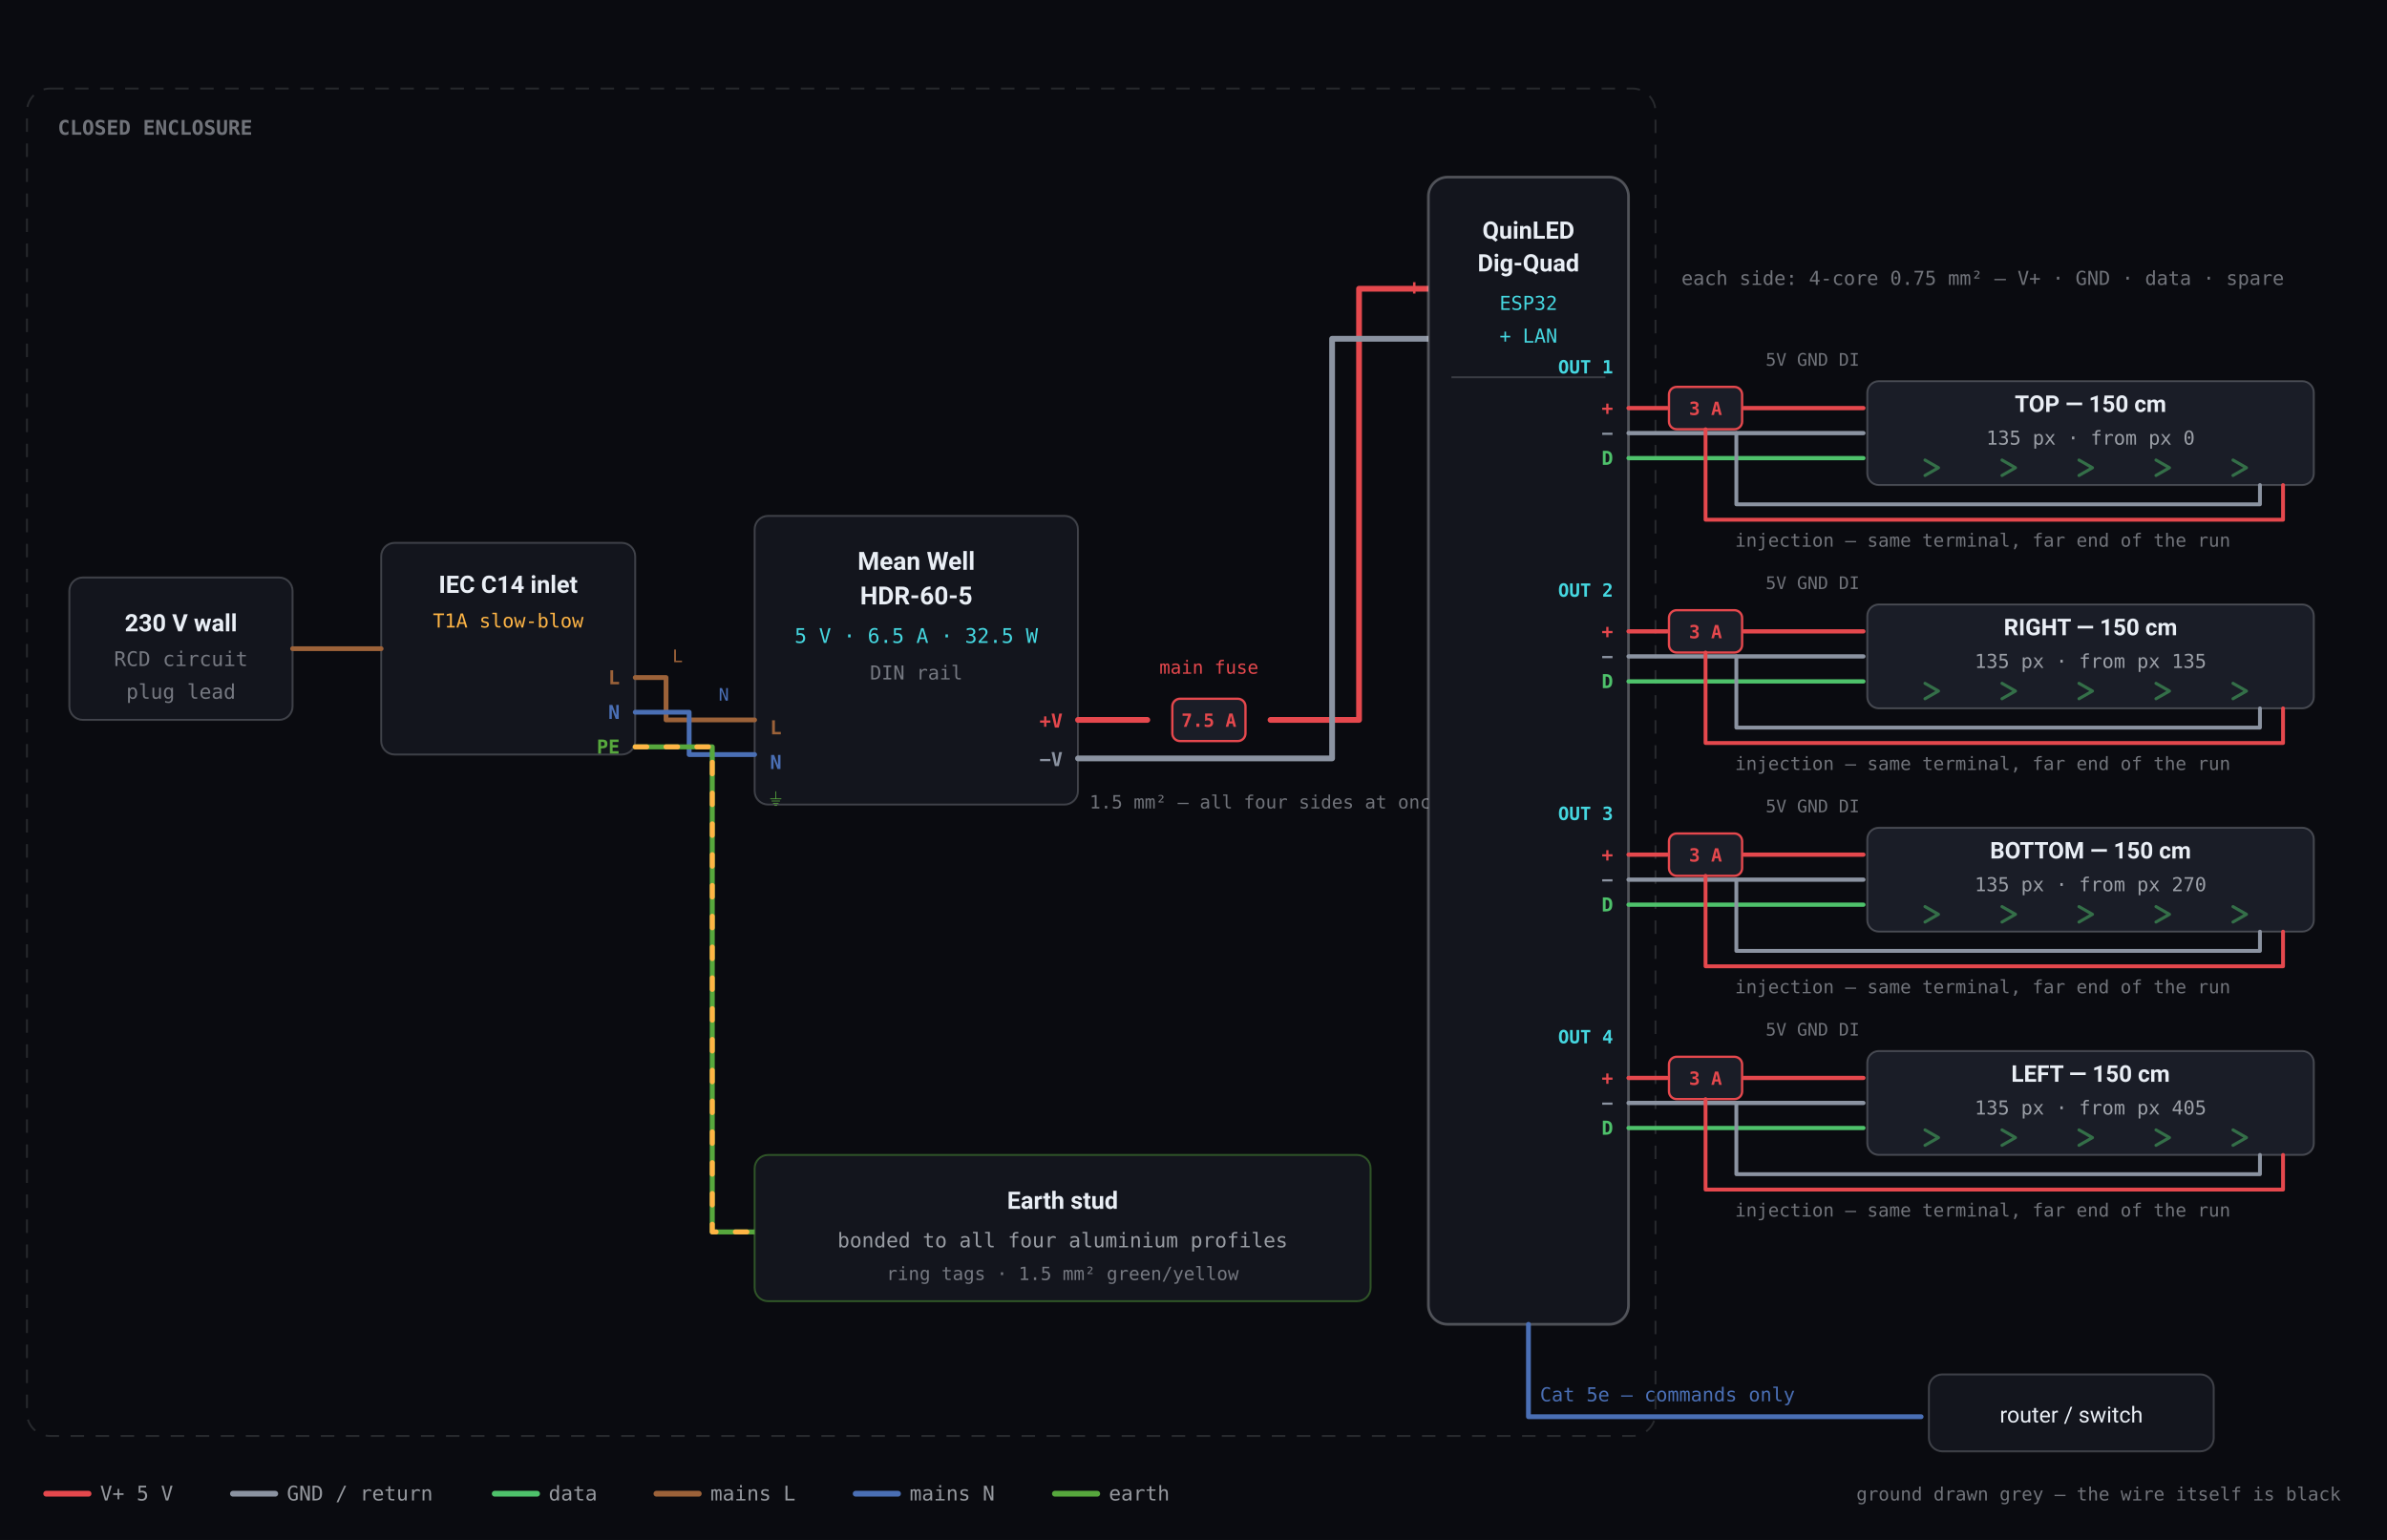
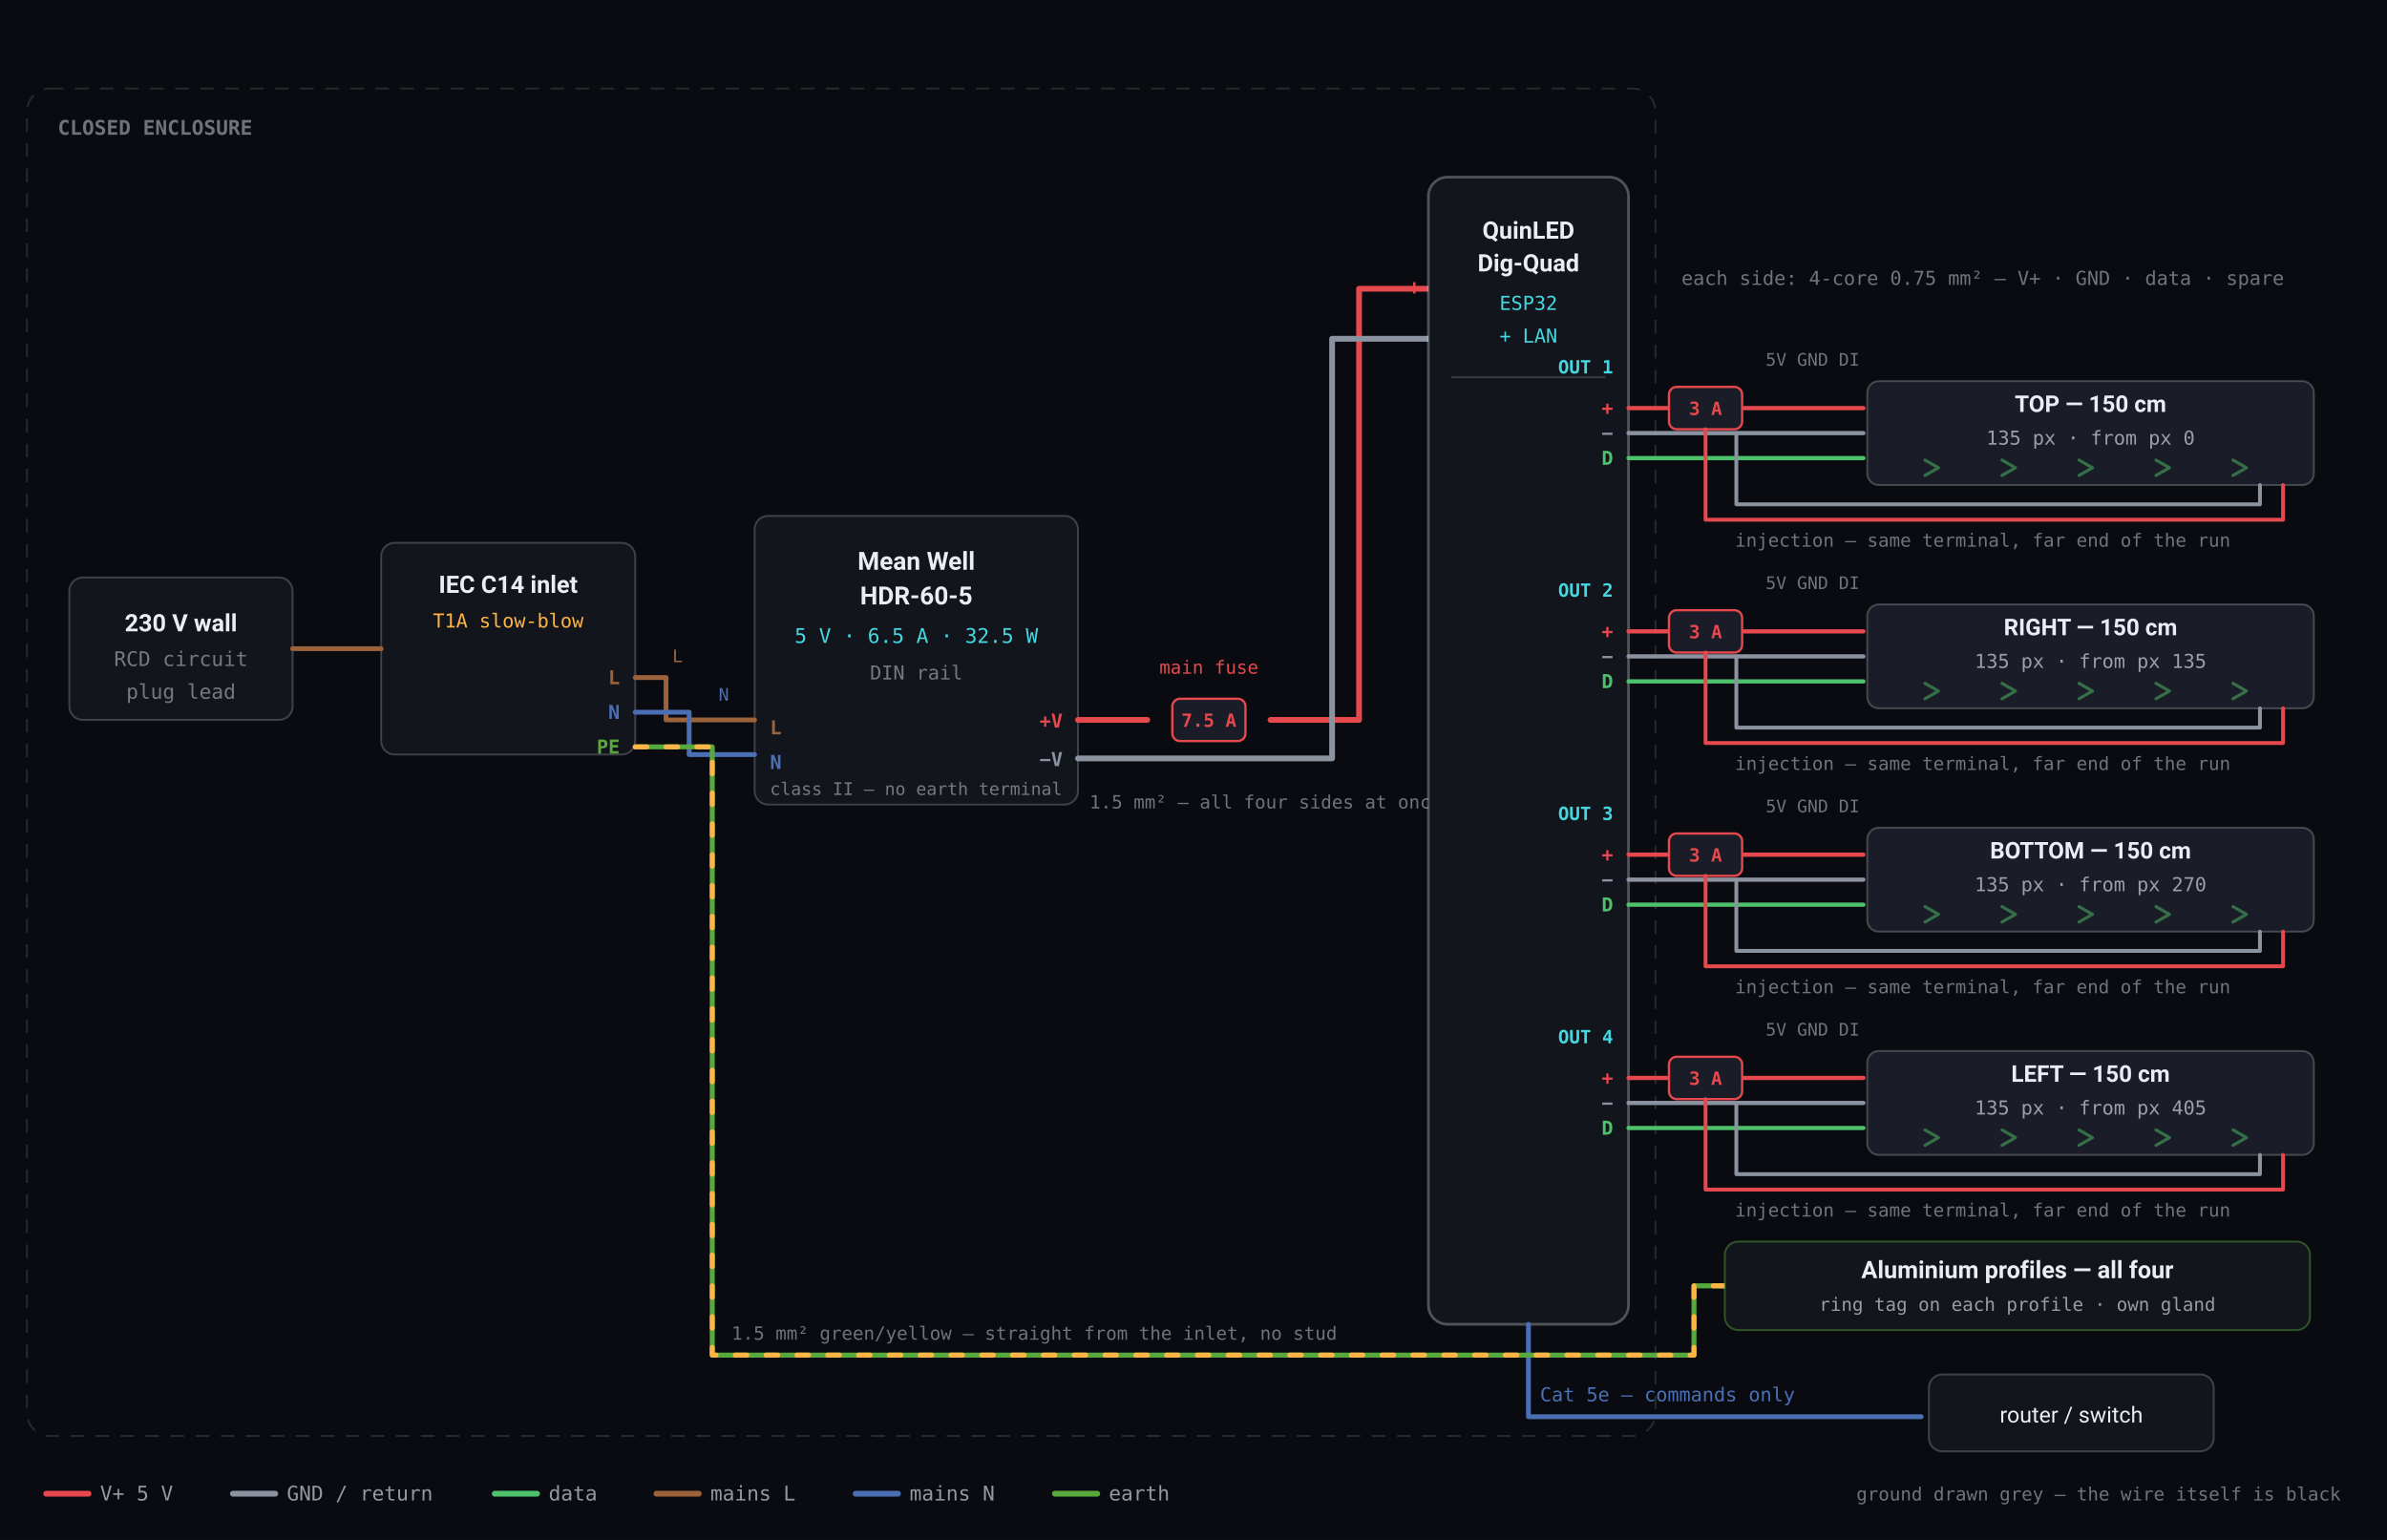
<svg xmlns="http://www.w3.org/2000/svg" aria-label="Complete Build A wiring: mains inlet, 5 volt supply, main fuse, Dig-Quad with four fused outputs, four LED runs with power injection, and the earth bond" height="800" style="color:#e9eef5;font-family:Roboto,Arial,sans-serif" viewbox="0 0 1240 800" width="1240">
  <rect fill="#0a0b10" height="800.0" width="1240.0" x="0.0" y="0.0" />
  <rect fill="#0a0b10" height="800" width="1240" x="0" y="0" />
  <rect fill="none" height="700" rx="12" stroke="rgba(233,238,245,.13)" stroke-dasharray="7 6" width="846" x="14" y="46" />
  <text fill="rgba(233,238,245,.46)" font-family="Roboto Mono, monospace" font-size="10.5" font-weight="600" text-anchor="start" x="30" y="70">CLOSED ENCLOSURE</text>
  <rect fill="#13151d" height="74" rx="7" stroke="rgba(233,238,245,.22)" stroke-width="1" width="116" x="36" y="300" />
  <text fill="#e9eef5" font-family="Roboto, sans-serif" font-size="12.5" font-weight="700" text-anchor="middle" x="94" y="328">230 V wall</text>
  <text fill="rgba(233,238,245,.46)" font-family="Roboto Mono, monospace" font-size="10.5" font-weight="400" text-anchor="middle" x="94" y="346">RCD circuit</text>
  <text fill="rgba(233,238,245,.46)" font-family="Roboto Mono, monospace" font-size="10.5" font-weight="400" text-anchor="middle" x="94" y="363">plug lead</text>
  <rect fill="#13151d" height="110" rx="7" stroke="rgba(233,238,245,.22)" stroke-width="1" width="132" x="198" y="282" />
  <text fill="#e9eef5" font-family="Roboto, sans-serif" font-size="12.5" font-weight="700" text-anchor="middle" x="264" y="308">IEC C14 inlet</text>
  <text fill="#ffb545" font-family="Roboto Mono, monospace" font-size="10" font-weight="400" text-anchor="middle" x="264" y="326">T1A slow-blow</text>
  <path d="M152 337 L198 337" fill="none" stroke="#9c6239" stroke-linecap="round" stroke-linejoin="round" stroke-width="2.5" />
  <text fill="#9c6239" font-family="Roboto Mono, monospace" font-size="10" font-weight="600" text-anchor="end" x="322" y="355.5">L</text>
  <text fill="#4a6fb5" font-family="Roboto Mono, monospace" font-size="10" font-weight="600" text-anchor="end" x="322" y="373.5">N</text>
  <text fill="#57a83d" font-family="Roboto Mono, monospace" font-size="10" font-weight="600" text-anchor="end" x="322" y="391.5">PE</text>
  <rect fill="#13151d" height="150" rx="7" stroke="rgba(233,238,245,.22)" stroke-width="1" width="168" x="392" y="268" />
  <text fill="#e9eef5" font-family="Roboto, sans-serif" font-size="13" font-weight="700" text-anchor="middle" x="476" y="296">Mean Well</text>
  <text fill="#e9eef5" font-family="Roboto, sans-serif" font-size="13" font-weight="700" text-anchor="middle" x="476" y="314">HDR-60-5</text>
  <text fill="#45d7e0" font-family="Roboto Mono, monospace" font-size="10.5" font-weight="400" text-anchor="middle" x="476" y="334">5 V · 6.5 A · 32.5 W</text>
  <text fill="rgba(233,238,245,.46)" font-family="Roboto Mono, monospace" font-size="10" font-weight="400" text-anchor="middle" x="476" y="353">DIN rail</text>
  <text fill="#9c6239" font-family="Roboto Mono, monospace" font-size="10" font-weight="600" text-anchor="start" x="400" y="381.5">L</text>
  <text fill="#4a6fb5" font-family="Roboto Mono, monospace" font-size="10" font-weight="600" text-anchor="start" x="400" y="399.5">N</text>
-   <text fill="#57a83d" font-family="Roboto Mono, monospace" font-size="10" font-weight="600" text-anchor="start" x="400" y="417.5">⏚</text>
+   <text fill="rgba(233,238,245,.46)" font-family="Roboto Mono, monospace" font-size="9" font-weight="400" text-anchor="start" x="400" y="413">class II — no earth terminal</text>
  <text fill="#e5484d" font-family="Roboto Mono, monospace" font-size="10" font-weight="600" text-anchor="end" x="552" y="378">+V</text>
  <text fill="#8b93a1" font-family="Roboto Mono, monospace" font-size="10" font-weight="600" text-anchor="end" x="552" y="398">−V</text>
  <path d="M330 352 L346 352 L346 374 L392 374" fill="none" stroke="#9c6239" stroke-linecap="round" stroke-linejoin="round" stroke-width="2.5" />
  <path d="M330 370 L358 370 L358 392 L392 392" fill="none" stroke="#4a6fb5" stroke-linecap="round" stroke-linejoin="round" stroke-width="2.5" />
  <text fill="#9c6239" font-family="Roboto Mono, monospace" font-size="9" font-weight="400" text-anchor="middle" x="352" y="344">L</text>
  <text fill="#4a6fb5" font-family="Roboto Mono, monospace" font-size="9" font-weight="400" text-anchor="middle" x="376" y="364">N</text>
  <path d="M560 374 L596 374" fill="none" stroke="#e5484d" stroke-linecap="round" stroke-linejoin="round" stroke-width="3" />
  <rect fill="#1a1d27" height="22" rx="4" stroke="#e5484d" stroke-width="1.2" width="38" x="609" y="363" />
  <text fill="#e5484d" font-family="Roboto Mono, monospace" font-size="9.5" font-weight="600" text-anchor="middle" x="628" y="377.6">7.5 A</text>
  <path d="M660 374 L706 374 L706 150 L742 150" fill="none" stroke="#e5484d" stroke-linecap="round" stroke-linejoin="round" stroke-width="3" />
  <path d="M560 394 L692 394 L692 176 L742 176" fill="none" stroke="#8b93a1" stroke-linecap="round" stroke-linejoin="round" stroke-width="3" />
  <text fill="#e5484d" font-family="Roboto Mono, monospace" font-size="9.5" font-weight="400" text-anchor="middle" x="628" y="350">main fuse</text>
  <text fill="rgba(233,238,245,.46)" font-family="Roboto Mono, monospace" font-size="9.5" font-weight="400" text-anchor="start" x="566" y="420">1.5 mm² — all four sides at once</text>
  <rect fill="#13151d" height="596" rx="10" stroke="rgba(233,238,245,.3)" stroke-width="1.4" width="104" x="742" y="92" />
  <text fill="#e9eef5" font-family="Roboto, sans-serif" font-size="12.5" font-weight="700" text-anchor="middle" x="794" y="124">QuinLED</text>
  <text fill="#e9eef5" font-family="Roboto, sans-serif" font-size="12.5" font-weight="700" text-anchor="middle" x="794" y="141">Dig-Quad</text>
  <text fill="#45d7e0" font-family="Roboto Mono, monospace" font-size="10" font-weight="400" text-anchor="middle" x="794" y="161">ESP32</text>
  <text fill="#45d7e0" font-family="Roboto Mono, monospace" font-size="10" font-weight="400" text-anchor="middle" x="794" y="178">+ LAN</text>
  <line stroke="rgba(233,238,245,.18)" stroke-width="1" x1="754" x2="834" y1="196" y2="196" />
  <text fill="#e5484d" font-family="Roboto Mono, monospace" font-size="11" font-weight="600" text-anchor="end" x="738" y="153">+</text>
  <text fill="#8b93a1" font-family="Roboto Mono, monospace" font-size="11" font-weight="600" text-anchor="end" x="738" y="179">−</text>
  <path d="M794 688 L794 736 L998 736" fill="none" stroke="#4a6fb5" stroke-linecap="round" stroke-linejoin="round" stroke-width="2.5" />
  <text fill="#4a6fb5" font-family="Roboto Mono, monospace" font-size="10" font-weight="400" text-anchor="start" x="800" y="728">Cat 5e — commands only</text>
  <rect fill="#13151d" height="40" rx="7" stroke="rgba(233,238,245,.22)" stroke-width="1" width="148" x="1002" y="714" />
  <text fill="#e9eef5" font-family="Roboto, sans-serif" font-size="11.5" font-weight="400" text-anchor="middle" x="1076" y="739">router / switch</text>
  <text fill="#45d7e0" font-family="Roboto Mono, monospace" font-size="9.5" font-weight="600" text-anchor="end" x="838" y="194">OUT 1</text>
  <text fill="#e5484d" font-family="Roboto Mono, monospace" font-size="10" font-weight="600" text-anchor="end" x="838" y="215.5">+</text>
  <text fill="#8b93a1" font-family="Roboto Mono, monospace" font-size="10" font-weight="600" text-anchor="end" x="838" y="228.5">−</text>
  <text fill="#4ec26b" font-family="Roboto Mono, monospace" font-size="10" font-weight="600" text-anchor="end" x="838" y="241.5">D</text>
  <rect fill="#1a1d27" height="22" rx="4" stroke="#e5484d" stroke-width="1.2" width="38" x="867" y="201" />
  <text fill="#e5484d" font-family="Roboto Mono, monospace" font-size="9.5" font-weight="600" text-anchor="middle" x="886" y="215.6">3 A</text>
  <path d="M846 212 L866 212" fill="none" stroke="#e5484d" stroke-linecap="round" stroke-linejoin="round" stroke-width="2.2" />
  <path d="M906 212 L968 212" fill="none" stroke="#e5484d" stroke-linecap="round" stroke-linejoin="round" stroke-width="2.2" />
  <path d="M846 225 L968 225" fill="none" stroke="#8b93a1" stroke-linecap="round" stroke-linejoin="round" stroke-width="2.2" />
  <path d="M846 238 L968 238" fill="none" stroke="#4ec26b" stroke-linecap="round" stroke-linejoin="round" stroke-width="2.2" />
  <rect fill="#1a1d27" height="54" rx="6" stroke="rgba(233,238,245,.24)" stroke-width="1" width="232" x="970" y="198" />
  <text fill="#e9eef5" font-family="Roboto, sans-serif" font-size="12" font-weight="700" text-anchor="middle" x="1086" y="214">TOP — 150 cm</text>
  <text fill="rgba(233,238,245,.62)" font-family="Roboto Mono, monospace" font-size="10" font-weight="400" text-anchor="middle" x="1086" y="231">135 px · from px 0</text>
  <path d="M1000 239 l7 4 l-7 4" fill="none" stroke="rgba(78,194,107,.5)" stroke-linecap="round" stroke-linejoin="round" stroke-width="1.6" />
  <path d="M1040 239 l7 4 l-7 4" fill="none" stroke="rgba(78,194,107,.5)" stroke-linecap="round" stroke-linejoin="round" stroke-width="1.6" />
  <path d="M1080 239 l7 4 l-7 4" fill="none" stroke="rgba(78,194,107,.5)" stroke-linecap="round" stroke-linejoin="round" stroke-width="1.6" />
  <path d="M1120 239 l7 4 l-7 4" fill="none" stroke="rgba(78,194,107,.5)" stroke-linecap="round" stroke-linejoin="round" stroke-width="1.6" />
  <path d="M1160 239 l7 4 l-7 4" fill="none" stroke="rgba(78,194,107,.5)" stroke-linecap="round" stroke-linejoin="round" stroke-width="1.6" />
  <text fill="rgba(233,238,245,.46)" font-family="Roboto Mono, monospace" font-size="9" font-weight="400" text-anchor="end" x="966" y="190">5V GND DI</text>
  <path d="M886 223 L886 270 L1186 270 L1186 252" fill="none" stroke="#e5484d" stroke-linecap="round" stroke-linejoin="round" stroke-width="2" />
  <path d="M902 225 L902 262 L1174 262 L1174 252" fill="none" stroke="#8b93a1" stroke-linecap="round" stroke-linejoin="round" stroke-width="2" />
  <text fill="rgba(233,238,245,.46)" font-family="Roboto Mono, monospace" font-size="9.5" font-weight="400" text-anchor="middle" x="1030" y="284">injection — same terminal, far end of the run</text>
  <text fill="#45d7e0" font-family="Roboto Mono, monospace" font-size="9.5" font-weight="600" text-anchor="end" x="838" y="310">OUT 2</text>
  <text fill="#e5484d" font-family="Roboto Mono, monospace" font-size="10" font-weight="600" text-anchor="end" x="838" y="331.5">+</text>
  <text fill="#8b93a1" font-family="Roboto Mono, monospace" font-size="10" font-weight="600" text-anchor="end" x="838" y="344.5">−</text>
  <text fill="#4ec26b" font-family="Roboto Mono, monospace" font-size="10" font-weight="600" text-anchor="end" x="838" y="357.5">D</text>
  <rect fill="#1a1d27" height="22" rx="4" stroke="#e5484d" stroke-width="1.2" width="38" x="867" y="317" />
  <text fill="#e5484d" font-family="Roboto Mono, monospace" font-size="9.5" font-weight="600" text-anchor="middle" x="886" y="331.6">3 A</text>
  <path d="M846 328 L866 328" fill="none" stroke="#e5484d" stroke-linecap="round" stroke-linejoin="round" stroke-width="2.2" />
  <path d="M906 328 L968 328" fill="none" stroke="#e5484d" stroke-linecap="round" stroke-linejoin="round" stroke-width="2.2" />
  <path d="M846 341 L968 341" fill="none" stroke="#8b93a1" stroke-linecap="round" stroke-linejoin="round" stroke-width="2.2" />
  <path d="M846 354 L968 354" fill="none" stroke="#4ec26b" stroke-linecap="round" stroke-linejoin="round" stroke-width="2.2" />
  <rect fill="#1a1d27" height="54" rx="6" stroke="rgba(233,238,245,.24)" stroke-width="1" width="232" x="970" y="314" />
  <text fill="#e9eef5" font-family="Roboto, sans-serif" font-size="12" font-weight="700" text-anchor="middle" x="1086" y="330">RIGHT — 150 cm</text>
  <text fill="rgba(233,238,245,.62)" font-family="Roboto Mono, monospace" font-size="10" font-weight="400" text-anchor="middle" x="1086" y="347">135 px · from px 135</text>
  <path d="M1000 355 l7 4 l-7 4" fill="none" stroke="rgba(78,194,107,.5)" stroke-linecap="round" stroke-linejoin="round" stroke-width="1.6" />
  <path d="M1040 355 l7 4 l-7 4" fill="none" stroke="rgba(78,194,107,.5)" stroke-linecap="round" stroke-linejoin="round" stroke-width="1.6" />
  <path d="M1080 355 l7 4 l-7 4" fill="none" stroke="rgba(78,194,107,.5)" stroke-linecap="round" stroke-linejoin="round" stroke-width="1.6" />
  <path d="M1120 355 l7 4 l-7 4" fill="none" stroke="rgba(78,194,107,.5)" stroke-linecap="round" stroke-linejoin="round" stroke-width="1.6" />
  <path d="M1160 355 l7 4 l-7 4" fill="none" stroke="rgba(78,194,107,.5)" stroke-linecap="round" stroke-linejoin="round" stroke-width="1.6" />
  <text fill="rgba(233,238,245,.46)" font-family="Roboto Mono, monospace" font-size="9" font-weight="400" text-anchor="end" x="966" y="306">5V GND DI</text>
  <path d="M886 339 L886 386 L1186 386 L1186 368" fill="none" stroke="#e5484d" stroke-linecap="round" stroke-linejoin="round" stroke-width="2" />
  <path d="M902 341 L902 378 L1174 378 L1174 368" fill="none" stroke="#8b93a1" stroke-linecap="round" stroke-linejoin="round" stroke-width="2" />
  <text fill="rgba(233,238,245,.46)" font-family="Roboto Mono, monospace" font-size="9.5" font-weight="400" text-anchor="middle" x="1030" y="400">injection — same terminal, far end of the run</text>
  <text fill="#45d7e0" font-family="Roboto Mono, monospace" font-size="9.5" font-weight="600" text-anchor="end" x="838" y="426">OUT 3</text>
  <text fill="#e5484d" font-family="Roboto Mono, monospace" font-size="10" font-weight="600" text-anchor="end" x="838" y="447.5">+</text>
  <text fill="#8b93a1" font-family="Roboto Mono, monospace" font-size="10" font-weight="600" text-anchor="end" x="838" y="460.5">−</text>
  <text fill="#4ec26b" font-family="Roboto Mono, monospace" font-size="10" font-weight="600" text-anchor="end" x="838" y="473.5">D</text>
  <rect fill="#1a1d27" height="22" rx="4" stroke="#e5484d" stroke-width="1.2" width="38" x="867" y="433" />
  <text fill="#e5484d" font-family="Roboto Mono, monospace" font-size="9.5" font-weight="600" text-anchor="middle" x="886" y="447.6">3 A</text>
  <path d="M846 444 L866 444" fill="none" stroke="#e5484d" stroke-linecap="round" stroke-linejoin="round" stroke-width="2.2" />
  <path d="M906 444 L968 444" fill="none" stroke="#e5484d" stroke-linecap="round" stroke-linejoin="round" stroke-width="2.2" />
  <path d="M846 457 L968 457" fill="none" stroke="#8b93a1" stroke-linecap="round" stroke-linejoin="round" stroke-width="2.2" />
  <path d="M846 470 L968 470" fill="none" stroke="#4ec26b" stroke-linecap="round" stroke-linejoin="round" stroke-width="2.2" />
  <rect fill="#1a1d27" height="54" rx="6" stroke="rgba(233,238,245,.24)" stroke-width="1" width="232" x="970" y="430" />
  <text fill="#e9eef5" font-family="Roboto, sans-serif" font-size="12" font-weight="700" text-anchor="middle" x="1086" y="446">BOTTOM — 150 cm</text>
  <text fill="rgba(233,238,245,.62)" font-family="Roboto Mono, monospace" font-size="10" font-weight="400" text-anchor="middle" x="1086" y="463">135 px · from px 270</text>
  <path d="M1000 471 l7 4 l-7 4" fill="none" stroke="rgba(78,194,107,.5)" stroke-linecap="round" stroke-linejoin="round" stroke-width="1.6" />
  <path d="M1040 471 l7 4 l-7 4" fill="none" stroke="rgba(78,194,107,.5)" stroke-linecap="round" stroke-linejoin="round" stroke-width="1.6" />
  <path d="M1080 471 l7 4 l-7 4" fill="none" stroke="rgba(78,194,107,.5)" stroke-linecap="round" stroke-linejoin="round" stroke-width="1.6" />
  <path d="M1120 471 l7 4 l-7 4" fill="none" stroke="rgba(78,194,107,.5)" stroke-linecap="round" stroke-linejoin="round" stroke-width="1.6" />
  <path d="M1160 471 l7 4 l-7 4" fill="none" stroke="rgba(78,194,107,.5)" stroke-linecap="round" stroke-linejoin="round" stroke-width="1.6" />
  <text fill="rgba(233,238,245,.46)" font-family="Roboto Mono, monospace" font-size="9" font-weight="400" text-anchor="end" x="966" y="422">5V GND DI</text>
  <path d="M886 455 L886 502 L1186 502 L1186 484" fill="none" stroke="#e5484d" stroke-linecap="round" stroke-linejoin="round" stroke-width="2" />
  <path d="M902 457 L902 494 L1174 494 L1174 484" fill="none" stroke="#8b93a1" stroke-linecap="round" stroke-linejoin="round" stroke-width="2" />
  <text fill="rgba(233,238,245,.46)" font-family="Roboto Mono, monospace" font-size="9.5" font-weight="400" text-anchor="middle" x="1030" y="516">injection — same terminal, far end of the run</text>
  <text fill="#45d7e0" font-family="Roboto Mono, monospace" font-size="9.5" font-weight="600" text-anchor="end" x="838" y="542">OUT 4</text>
  <text fill="#e5484d" font-family="Roboto Mono, monospace" font-size="10" font-weight="600" text-anchor="end" x="838" y="563.5">+</text>
  <text fill="#8b93a1" font-family="Roboto Mono, monospace" font-size="10" font-weight="600" text-anchor="end" x="838" y="576.5">−</text>
  <text fill="#4ec26b" font-family="Roboto Mono, monospace" font-size="10" font-weight="600" text-anchor="end" x="838" y="589.5">D</text>
  <rect fill="#1a1d27" height="22" rx="4" stroke="#e5484d" stroke-width="1.2" width="38" x="867" y="549" />
  <text fill="#e5484d" font-family="Roboto Mono, monospace" font-size="9.5" font-weight="600" text-anchor="middle" x="886" y="563.6">3 A</text>
  <path d="M846 560 L866 560" fill="none" stroke="#e5484d" stroke-linecap="round" stroke-linejoin="round" stroke-width="2.2" />
  <path d="M906 560 L968 560" fill="none" stroke="#e5484d" stroke-linecap="round" stroke-linejoin="round" stroke-width="2.2" />
  <path d="M846 573 L968 573" fill="none" stroke="#8b93a1" stroke-linecap="round" stroke-linejoin="round" stroke-width="2.2" />
  <path d="M846 586 L968 586" fill="none" stroke="#4ec26b" stroke-linecap="round" stroke-linejoin="round" stroke-width="2.2" />
  <rect fill="#1a1d27" height="54" rx="6" stroke="rgba(233,238,245,.24)" stroke-width="1" width="232" x="970" y="546" />
  <text fill="#e9eef5" font-family="Roboto, sans-serif" font-size="12" font-weight="700" text-anchor="middle" x="1086" y="562">LEFT — 150 cm</text>
  <text fill="rgba(233,238,245,.62)" font-family="Roboto Mono, monospace" font-size="10" font-weight="400" text-anchor="middle" x="1086" y="579">135 px · from px 405</text>
  <path d="M1000 587 l7 4 l-7 4" fill="none" stroke="rgba(78,194,107,.5)" stroke-linecap="round" stroke-linejoin="round" stroke-width="1.6" />
  <path d="M1040 587 l7 4 l-7 4" fill="none" stroke="rgba(78,194,107,.5)" stroke-linecap="round" stroke-linejoin="round" stroke-width="1.6" />
  <path d="M1080 587 l7 4 l-7 4" fill="none" stroke="rgba(78,194,107,.5)" stroke-linecap="round" stroke-linejoin="round" stroke-width="1.6" />
  <path d="M1120 587 l7 4 l-7 4" fill="none" stroke="rgba(78,194,107,.5)" stroke-linecap="round" stroke-linejoin="round" stroke-width="1.6" />
  <path d="M1160 587 l7 4 l-7 4" fill="none" stroke="rgba(78,194,107,.5)" stroke-linecap="round" stroke-linejoin="round" stroke-width="1.6" />
  <text fill="rgba(233,238,245,.46)" font-family="Roboto Mono, monospace" font-size="9" font-weight="400" text-anchor="end" x="966" y="538">5V GND DI</text>
  <path d="M886 571 L886 618 L1186 618 L1186 600" fill="none" stroke="#e5484d" stroke-linecap="round" stroke-linejoin="round" stroke-width="2" />
  <path d="M902 573 L902 610 L1174 610 L1174 600" fill="none" stroke="#8b93a1" stroke-linecap="round" stroke-linejoin="round" stroke-width="2" />
  <text fill="rgba(233,238,245,.46)" font-family="Roboto Mono, monospace" font-size="9.5" font-weight="400" text-anchor="middle" x="1030" y="632">injection — same terminal, far end of the run</text>
  <text fill="rgba(233,238,245,.46)" font-family="Roboto Mono, monospace" font-size="10" font-weight="400" text-anchor="middle" x="1030" y="148">each side: 4-core 0.75 mm² — V+ · GND · data · spare</text>
-   <path d="M330 388 L370 388 L370 640 L392 640" fill="none" stroke="#57a83d" stroke-linecap="round" stroke-linejoin="round" stroke-width="2.6" />
-   <path d="M330 388 L370 388 L370 640 L392 640" fill="none" stroke="#ffb545" stroke-dasharray="6 10" stroke-linecap="round" stroke-linejoin="round" stroke-width="2.6" />
-   <rect fill="#13151d" height="76" rx="7" stroke="rgba(87,168,61,.45)" stroke-width="1" width="320" x="392" y="600" />
-   <text fill="#e9eef5" font-family="Roboto, sans-serif" font-size="12.5" font-weight="700" text-anchor="middle" x="552" y="628">Earth stud</text>
-   <text fill="rgba(233,238,245,.62)" font-family="Roboto Mono, monospace" font-size="10.5" font-weight="400" text-anchor="middle" x="552" y="648">bonded to all four aluminium profiles</text>
-   <text fill="rgba(233,238,245,.46)" font-family="Roboto Mono, monospace" font-size="9.5" font-weight="400" text-anchor="middle" x="552" y="665">ring tags · 1.5 mm² green/yellow</text>
+   <path d="M330 388 L370 388 L370 704 L880 704 L880 668 L896 668" fill="none" stroke="#57a83d" stroke-linecap="round" stroke-linejoin="round" stroke-width="2.6" />
+   <path d="M330 388 L370 388 L370 704 L880 704 L880 668 L896 668" fill="none" stroke="#ffb545" stroke-dasharray="6 10" stroke-linecap="round" stroke-linejoin="round" stroke-width="2.6" />
+   <rect fill="#13151d" height="46" rx="7" stroke="rgba(87,168,61,.45)" stroke-width="1" width="304" x="896" y="645" />
+   <text fill="#e9eef5" font-family="Roboto, sans-serif" font-size="12.5" font-weight="700" text-anchor="middle" x="1048" y="664">Aluminium profiles — all four</text>
+   <text fill="rgba(233,238,245,.62)" font-family="Roboto Mono, monospace" font-size="9.5" font-weight="400" text-anchor="middle" x="1048" y="681">ring tag on each profile · own gland</text>
+   <text fill="rgba(233,238,245,.46)" font-family="Roboto Mono, monospace" font-size="9.5" font-weight="400" text-anchor="start" x="380" y="696">1.5 mm² green/yellow — straight from the inlet, no stud</text>
  <path d="M24 776 L46 776" fill="none" stroke="#e5484d" stroke-linecap="round" stroke-linejoin="round" stroke-width="3" />
  <text fill="rgba(233,238,245,.62)" font-family="Roboto Mono, monospace" font-size="10.5" font-weight="400" text-anchor="start" x="52" y="779.5">V+ 5 V</text>
  <path d="M121 776 L143 776" fill="none" stroke="#8b93a1" stroke-linecap="round" stroke-linejoin="round" stroke-width="3" />
  <text fill="rgba(233,238,245,.62)" font-family="Roboto Mono, monospace" font-size="10.5" font-weight="400" text-anchor="start" x="149" y="779.5">GND / return</text>
  <path d="M257 776 L279 776" fill="none" stroke="#4ec26b" stroke-linecap="round" stroke-linejoin="round" stroke-width="3" />
  <text fill="rgba(233,238,245,.62)" font-family="Roboto Mono, monospace" font-size="10.5" font-weight="400" text-anchor="start" x="285" y="779.5">data</text>
  <path d="M341 776 L363 776" fill="none" stroke="#9c6239" stroke-linecap="round" stroke-linejoin="round" stroke-width="3" />
  <text fill="rgba(233,238,245,.62)" font-family="Roboto Mono, monospace" font-size="10.5" font-weight="400" text-anchor="start" x="369" y="779.5">mains L</text>
  <path d="M444.5 776 L466.5 776" fill="none" stroke="#4a6fb5" stroke-linecap="round" stroke-linejoin="round" stroke-width="3" />
  <text fill="rgba(233,238,245,.62)" font-family="Roboto Mono, monospace" font-size="10.5" font-weight="400" text-anchor="start" x="472.5" y="779.5">mains N</text>
  <path d="M548 776 L570 776" fill="none" stroke="#57a83d" stroke-linecap="round" stroke-linejoin="round" stroke-width="3" />
  <text fill="rgba(233,238,245,.62)" font-family="Roboto Mono, monospace" font-size="10.5" font-weight="400" text-anchor="start" x="576" y="779.5">earth</text>
  <text fill="rgba(233,238,245,.46)" font-family="Roboto Mono, monospace" font-size="9.5" font-weight="400" text-anchor="end" x="1216" y="779.5">ground drawn grey — the wire itself is black</text>
</svg>
